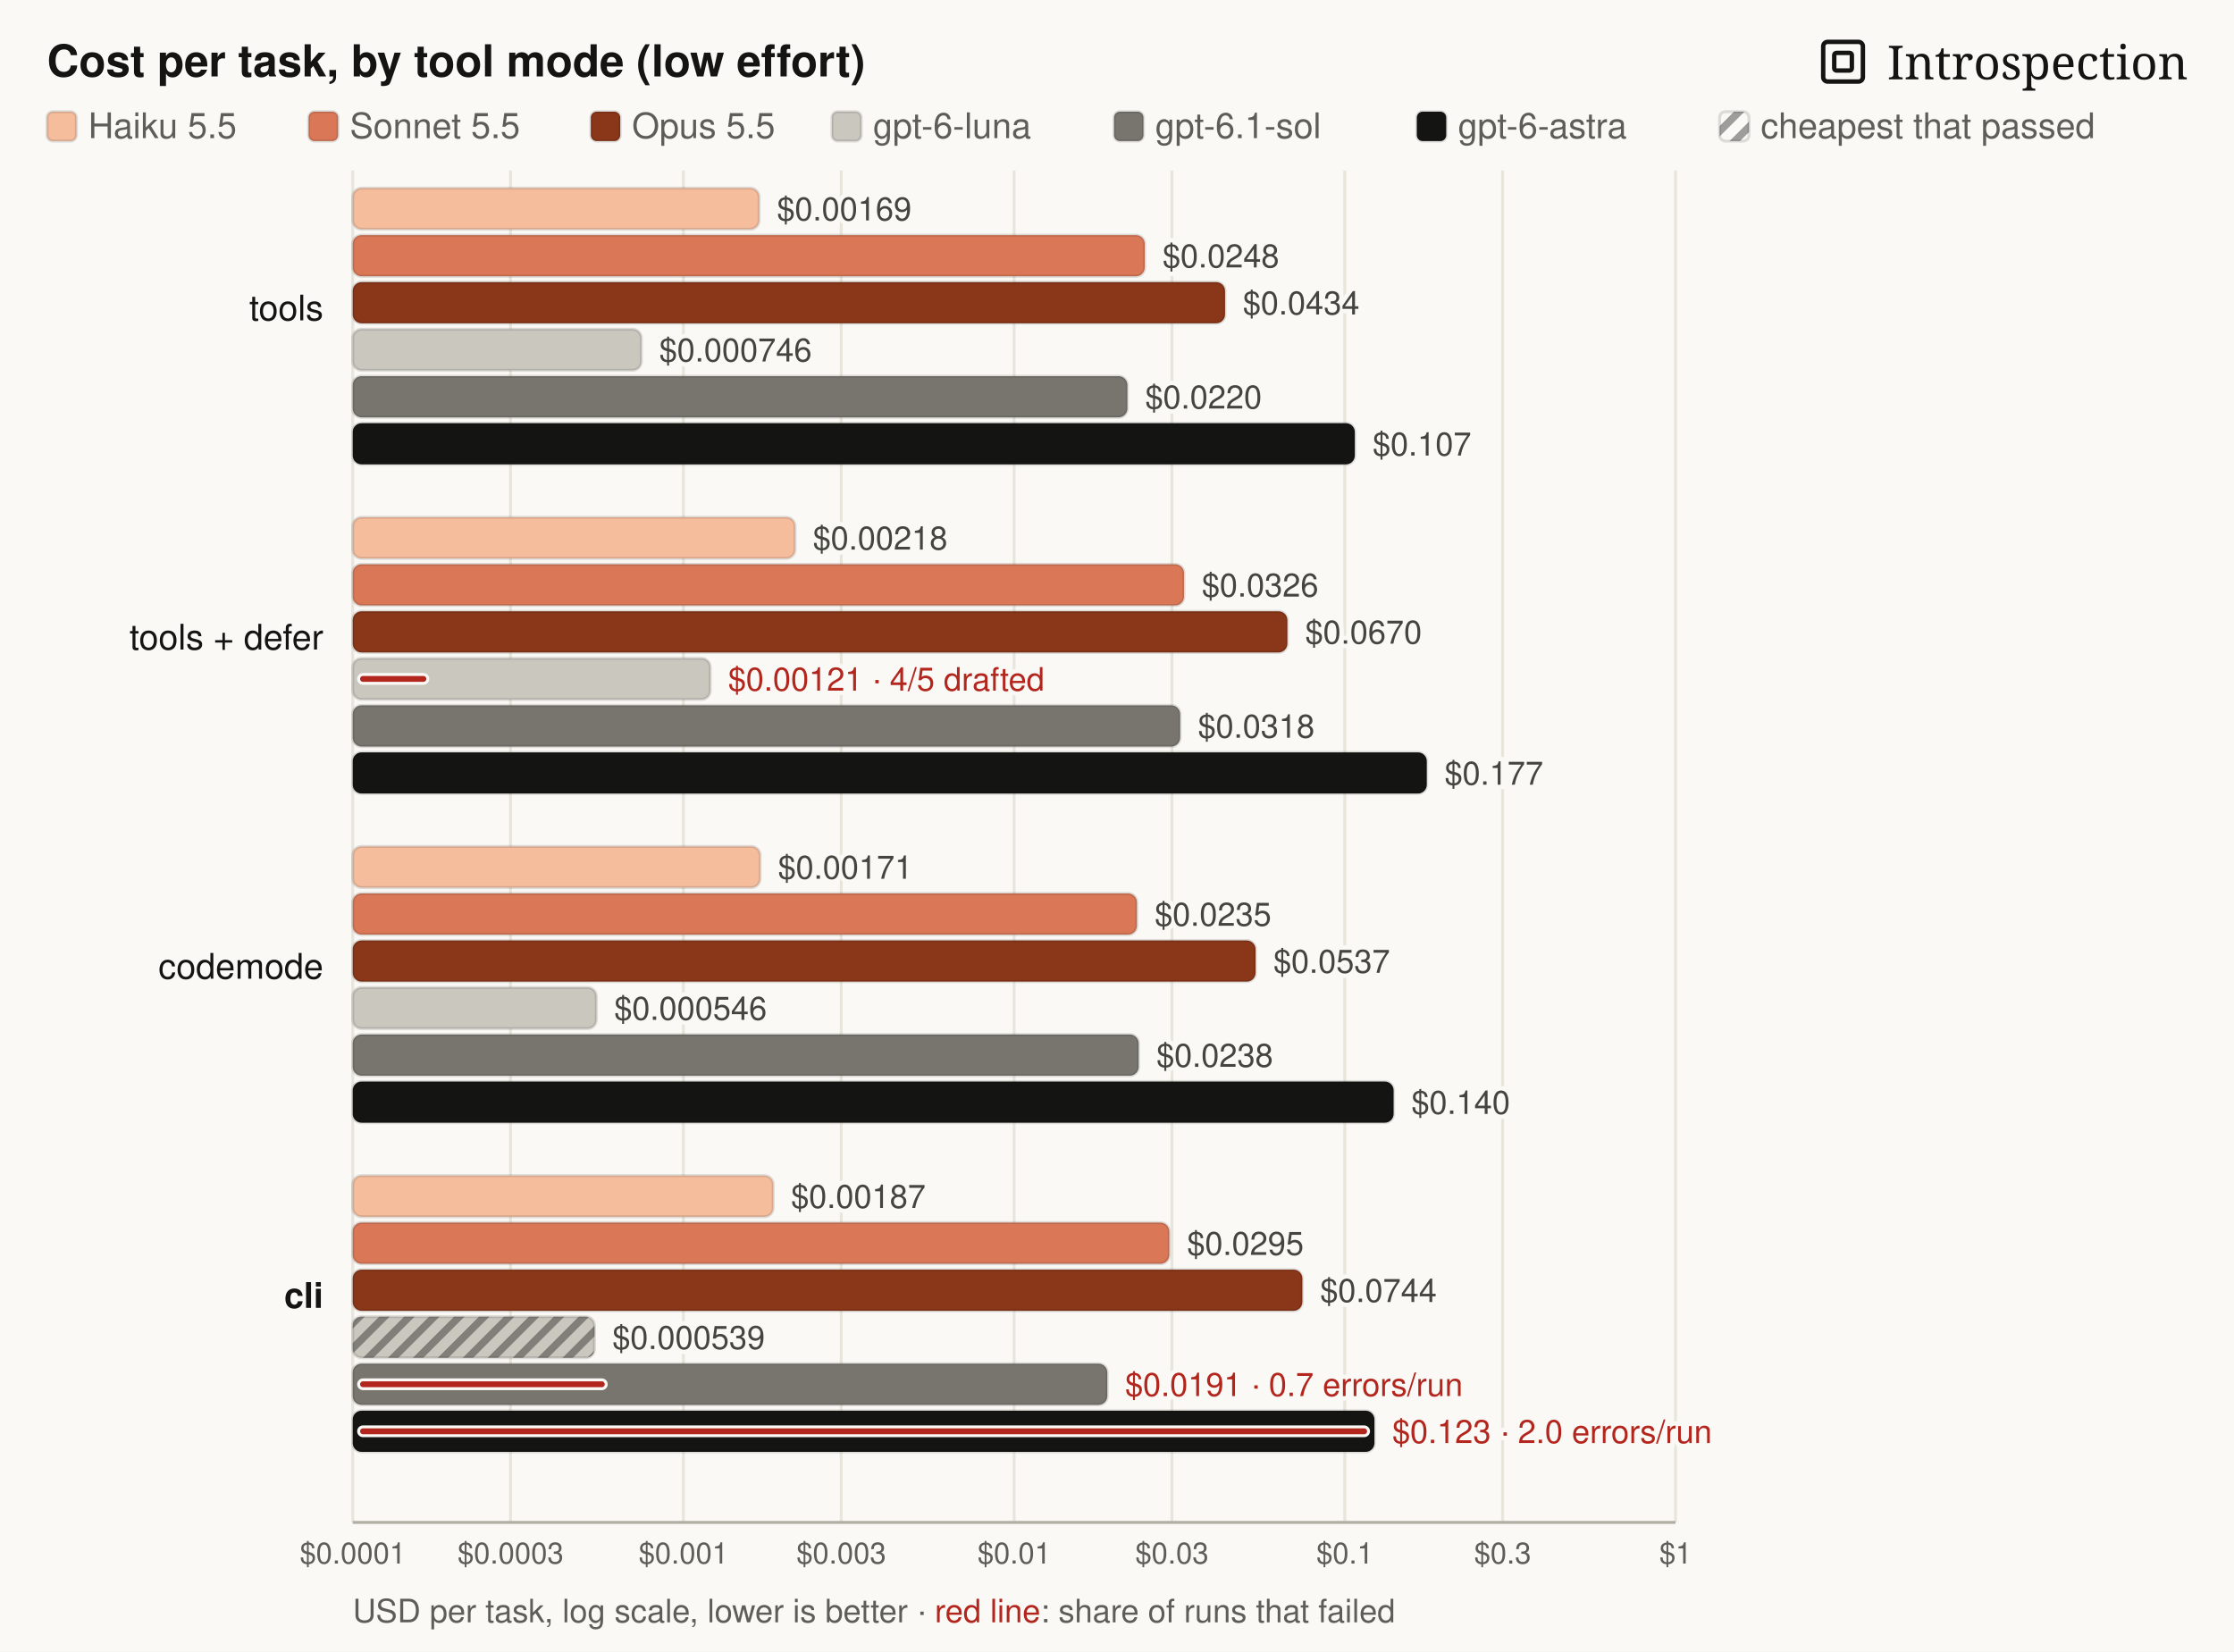
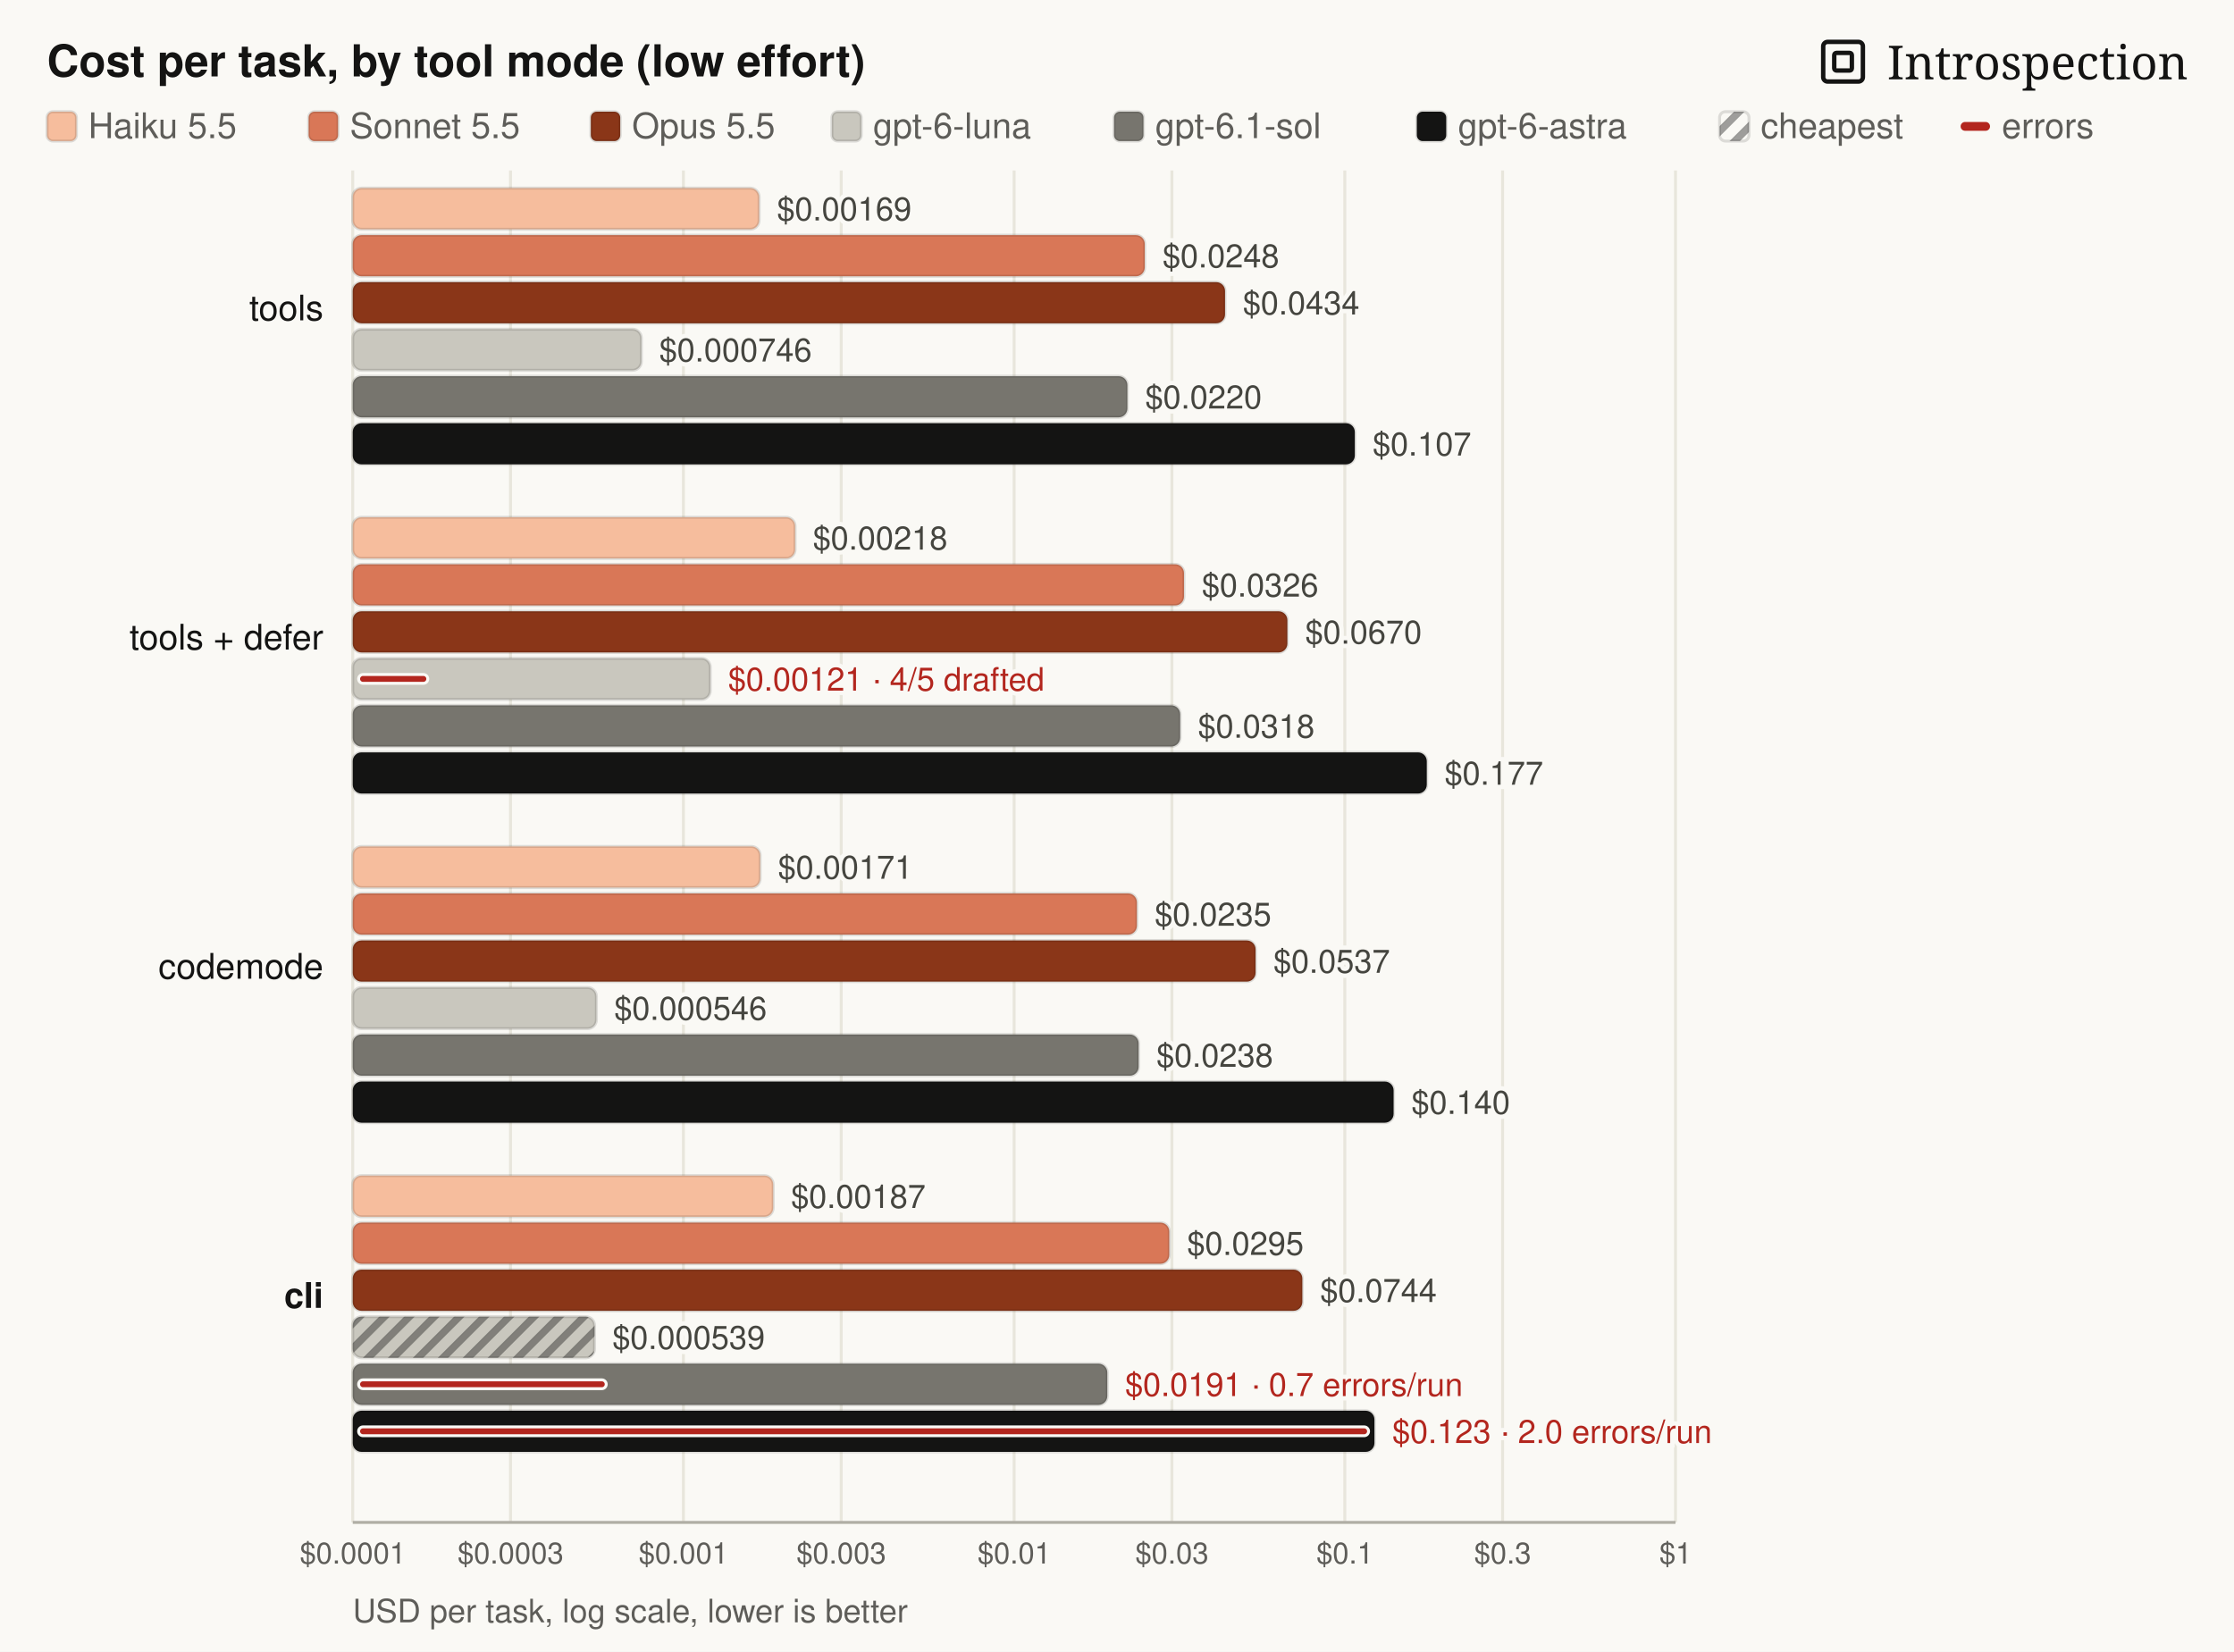
<svg xmlns="http://www.w3.org/2000/svg" width="760" height="562" viewBox="0 0 760 562" font-family="-apple-system, Segoe UI, Helvetica, Arial, sans-serif">
  <defs>
    <pattern id="win-light" patternUnits="userSpaceOnUse" width="6" height="6" patternTransform="rotate(45)">
      <rect width="2.5" height="6" fill="#141413" opacity="0.4" />
    </pattern>
    <pattern id="win-dark" patternUnits="userSpaceOnUse" width="6" height="6" patternTransform="rotate(45)">
      <rect width="2.5" height="6" fill="#ffffff" opacity="0.6" />
    </pattern>
  </defs>
  <rect width="760" height="562" fill="#faf9f5" />
  <text x="16" y="26" font-size="15" font-weight="600" fill="#141413">Cost per task, by tool mode (low effort)</text>
  <g transform="translate(618 12) scale(0.75)" fill="none" stroke="#141413" stroke-width="2" stroke-linecap="round" stroke-linejoin="round">
    <rect x="3" y="3" width="18" height="18" rx="2" />
    <rect x="8" y="8" width="8" height="8" rx="1" />
  </g>
  <text x="642" y="27" font-size="16" font-family="Georgia, serif" fill="#141413">Introspection</text>
  <rect x="16" y="38" width="10" height="10" rx="2" fill="#f6bd9d" stroke="#0000001f" />
  <text x="30" y="47" font-size="12" fill="#5e5d59">Haiku 5.5</text>
  <rect x="105" y="38" width="10" height="10" rx="2" fill="#d97757" stroke="#0000001f" />
  <text x="119" y="47" font-size="12" fill="#5e5d59">Sonnet 5.5</text>
  <rect x="201" y="38" width="10" height="10" rx="2" fill="#8a3618" stroke="#0000001f" />
  <text x="215" y="47" font-size="12" fill="#5e5d59">Opus 5.5</text>
  <rect x="283" y="38" width="10" height="10" rx="2" fill="#c9c7be" stroke="#0000001f" />
  <text x="297" y="47" font-size="12" fill="#5e5d59">gpt-6-luna</text>
  <rect x="379" y="38" width="10" height="10" rx="2" fill="#77756e" stroke="#0000001f" />
  <text x="393" y="47" font-size="12" fill="#5e5d59">gpt-6.1-sol</text>
  <rect x="482" y="38" width="10" height="10" rx="2" fill="#141413" stroke="#0000001f" />
  <text x="496" y="47" font-size="12" fill="#5e5d59">gpt-6-astra</text>
  <rect x="585" y="38" width="10" height="10" rx="2" fill="url(#win-light)" stroke="#0000001f" />
-   <text x="599" y="47" font-size="12" fill="#5e5d59">cheapest that passed</text>
+   <text x="599" y="47" font-size="12" fill="#5e5d59">cheapest</text>
+   <rect x="667" y="41.5" width="10" height="3" rx="1.5" fill="#b3261e" />
+   <text x="681" y="47" font-size="12" fill="#5e5d59">errors</text>
  <line x1="120" y1="58" x2="120" y2="518" stroke="#e8e6dc" />
  <text x="120" y="532" font-size="10" text-anchor="middle" fill="#5e5d59">$0.0001</text>
  <line x1="173.676" y1="58" x2="173.676" y2="518" stroke="#e8e6dc" />
  <text x="173.676" y="532" font-size="10" text-anchor="middle" fill="#5e5d59">$0.0003</text>
  <line x1="232.5" y1="58" x2="232.5" y2="518" stroke="#e8e6dc" />
  <text x="232.5" y="532" font-size="10" text-anchor="middle" fill="#5e5d59">$0.001</text>
  <line x1="286.176" y1="58" x2="286.176" y2="518" stroke="#e8e6dc" />
  <text x="286.176" y="532" font-size="10" text-anchor="middle" fill="#5e5d59">$0.003</text>
  <line x1="345" y1="58" x2="345" y2="518" stroke="#e8e6dc" />
  <text x="345" y="532" font-size="10" text-anchor="middle" fill="#5e5d59">$0.01</text>
  <line x1="398.676" y1="58" x2="398.676" y2="518" stroke="#e8e6dc" />
  <text x="398.676" y="532" font-size="10" text-anchor="middle" fill="#5e5d59">$0.03</text>
  <line x1="457.5" y1="58" x2="457.5" y2="518" stroke="#e8e6dc" />
  <text x="457.5" y="532" font-size="10" text-anchor="middle" fill="#5e5d59">$0.1</text>
  <line x1="511.176" y1="58" x2="511.176" y2="518" stroke="#e8e6dc" />
  <text x="511.176" y="532" font-size="10" text-anchor="middle" fill="#5e5d59">$0.3</text>
  <line x1="570" y1="58" x2="570" y2="518" stroke="#e8e6dc" />
  <text x="570" y="532" font-size="10" text-anchor="middle" fill="#5e5d59">$1</text>
  <line x1="120" y1="518" x2="570" y2="518" stroke="#b0aea5" />
  <text x="110" y="109" font-size="12" text-anchor="end" fill="#141413" font-weight="400">tools</text>
  <rect x="120" y="64" width="138.252" height="14" rx="3" fill="#f6bd9d" stroke="#0000001f" />
  <text x="264.252" y="75" font-size="11" stroke="#faf9f5" stroke-width="3" paint-order="stroke" fill="#45453f">$0.00169</text>
  <rect x="120" y="80" width="269.433" height="14" rx="3" fill="#d97757" stroke="#0000001f" />
  <text x="395.433" y="91" font-size="11" stroke="#faf9f5" stroke-width="3" paint-order="stroke" fill="#45453f">$0.0248</text>
  <rect x="120" y="96" width="296.756" height="14" rx="3" fill="#8a3618" stroke="#0000001f" />
  <text x="422.756" y="107" font-size="11" stroke="#faf9f5" stroke-width="3" paint-order="stroke" fill="#45453f">$0.0434</text>
  <rect x="120" y="112" width="98.203" height="14" rx="3" fill="#c9c7be" stroke="#0000001f" />
  <text x="224.203" y="123" font-size="11" stroke="#faf9f5" stroke-width="3" paint-order="stroke" fill="#45453f">$0.000746</text>
  <rect x="120" y="128" width="263.531" height="14" rx="3" fill="#77756e" stroke="#0000001f" />
  <text x="389.531" y="139" font-size="11" stroke="#faf9f5" stroke-width="3" paint-order="stroke" fill="#45453f">$0.0220</text>
  <rect x="120" y="144" width="340.901" height="14" rx="3" fill="#141413" stroke="#0000001f" />
  <text x="466.901" y="155" font-size="11" stroke="#faf9f5" stroke-width="3" paint-order="stroke" fill="#45453f">$0.107</text>
  <text x="110" y="221" font-size="12" text-anchor="end" fill="#141413" font-weight="400">tools + defer</text>
  <rect x="120" y="176" width="150.479" height="14" rx="3" fill="#f6bd9d" stroke="#0000001f" />
  <text x="276.479" y="187" font-size="11" stroke="#faf9f5" stroke-width="3" paint-order="stroke" fill="#45453f">$0.00218</text>
  <rect x="120" y="192" width="282.791" height="14" rx="3" fill="#d97757" stroke="#0000001f" />
  <text x="408.791" y="203" font-size="11" stroke="#faf9f5" stroke-width="3" paint-order="stroke" fill="#45453f">$0.0326</text>
  <rect x="120" y="208" width="317.96" height="14" rx="3" fill="#8a3618" stroke="#0000001f" />
  <text x="443.96" y="219" font-size="11" stroke="#faf9f5" stroke-width="3" paint-order="stroke" fill="#45453f">$0.0670</text>
  <rect x="120" y="224" width="121.642" height="14" rx="3" fill="#c9c7be" stroke="#0000001f" />
  <rect x="122" y="229.5" width="23.528" height="3" rx="1.5" fill="#b3261e" stroke="#faf9f5" stroke-width="1" />
  <text x="247.642" y="235" font-size="11" stroke="#faf9f5" stroke-width="3" paint-order="stroke" fill="#b3261e">$0.00121 · 4/5 drafted</text>
  <rect x="120" y="240" width="281.476" height="14" rx="3" fill="#77756e" stroke="#0000001f" />
  <text x="407.476" y="251" font-size="11" stroke="#faf9f5" stroke-width="3" paint-order="stroke" fill="#45453f">$0.0318</text>
  <rect x="120" y="256" width="365.383" height="14" rx="3" fill="#141413" stroke="#0000001f" />
  <text x="491.383" y="267" font-size="11" stroke="#faf9f5" stroke-width="3" paint-order="stroke" fill="#45453f">$0.177</text>
  <text x="110" y="333" font-size="12" text-anchor="end" fill="#141413" font-weight="400">codemode</text>
  <rect x="120" y="288" width="138.607" height="14" rx="3" fill="#f6bd9d" stroke="#0000001f" />
  <text x="264.607" y="299" font-size="11" stroke="#faf9f5" stroke-width="3" paint-order="stroke" fill="#45453f">$0.00171</text>
  <rect x="120" y="304" width="266.763" height="14" rx="3" fill="#d97757" stroke="#0000001f" />
  <text x="392.763" y="315" font-size="11" stroke="#faf9f5" stroke-width="3" paint-order="stroke" fill="#45453f">$0.0235</text>
  <rect x="120" y="320" width="307.144" height="14" rx="3" fill="#8a3618" stroke="#0000001f" />
  <text x="433.144" y="331" font-size="11" stroke="#faf9f5" stroke-width="3" paint-order="stroke" fill="#45453f">$0.0537</text>
  <rect x="120" y="336" width="82.898" height="14" rx="3" fill="#c9c7be" stroke="#0000001f" />
  <text x="208.898" y="347" font-size="11" stroke="#faf9f5" stroke-width="3" paint-order="stroke" fill="#45453f">$0.000546</text>
  <rect x="120" y="352" width="267.355" height="14" rx="3" fill="#77756e" stroke="#0000001f" />
  <text x="393.355" y="363" font-size="11" stroke="#faf9f5" stroke-width="3" paint-order="stroke" fill="#45453f">$0.0238</text>
  <rect x="120" y="368" width="354.099" height="14" rx="3" fill="#141413" stroke="#0000001f" />
  <text x="480.099" y="379" font-size="11" stroke="#faf9f5" stroke-width="3" paint-order="stroke" fill="#45453f">$0.140</text>
  <text x="110" y="445" font-size="12" text-anchor="end" fill="#141413" font-weight="600">cli</text>
  <rect x="120" y="400" width="143.048" height="14" rx="3" fill="#f6bd9d" stroke="#0000001f" />
  <text x="269.048" y="411" font-size="11" stroke="#faf9f5" stroke-width="3" paint-order="stroke" fill="#45453f">$0.00187</text>
  <rect x="120" y="416" width="277.78" height="14" rx="3" fill="#d97757" stroke="#0000001f" />
  <text x="403.78" y="427" font-size="11" stroke="#faf9f5" stroke-width="3" paint-order="stroke" fill="#45453f">$0.0295</text>
  <rect x="120" y="432" width="323.051" height="14" rx="3" fill="#8a3618" stroke="#0000001f" />
  <text x="449.051" y="443" font-size="11" stroke="#faf9f5" stroke-width="3" paint-order="stroke" fill="#45453f">$0.0744</text>
  <rect x="120" y="448" width="82.271" height="14" rx="3" fill="#c9c7be" stroke="#0000001f" />
  <rect x="120" y="448" width="82.271" height="14" rx="3" fill="url(#win-light)" />
  <text x="208.271" y="459" font-size="11" stroke="#faf9f5" stroke-width="3" paint-order="stroke" fill="#45453f">$0.000539</text>
  <rect x="120" y="464" width="256.701" height="14" rx="3" fill="#77756e" stroke="#0000001f" />
  <rect x="122" y="469.5" width="84.234" height="3" rx="1.5" fill="#b3261e" stroke="#faf9f5" stroke-width="1" />
  <text x="382.701" y="475" font-size="11" stroke="#faf9f5" stroke-width="3" paint-order="stroke" fill="#b3261e">$0.0191 · 0.7 errors/run</text>
  <rect x="120" y="480" width="347.578" height="14" rx="3" fill="#141413" stroke="#0000001f" />
  <rect x="122" y="485.5" width="343.578" height="3" rx="1.5" fill="#b3261e" stroke="#faf9f5" stroke-width="1" />
  <text x="473.578" y="491" font-size="11" stroke="#faf9f5" stroke-width="3" paint-order="stroke" fill="#b3261e">$0.123 · 2.0 errors/run</text>
-   <text x="120" y="552" font-size="11" fill="#5e5d59">USD per task, log scale, lower is better · <tspan fill="#b3261e">red line</tspan>: share of runs that failed</text>
+   <text x="120" y="552" font-size="11" fill="#5e5d59">USD per task, log scale, lower is better</text>
</svg>
